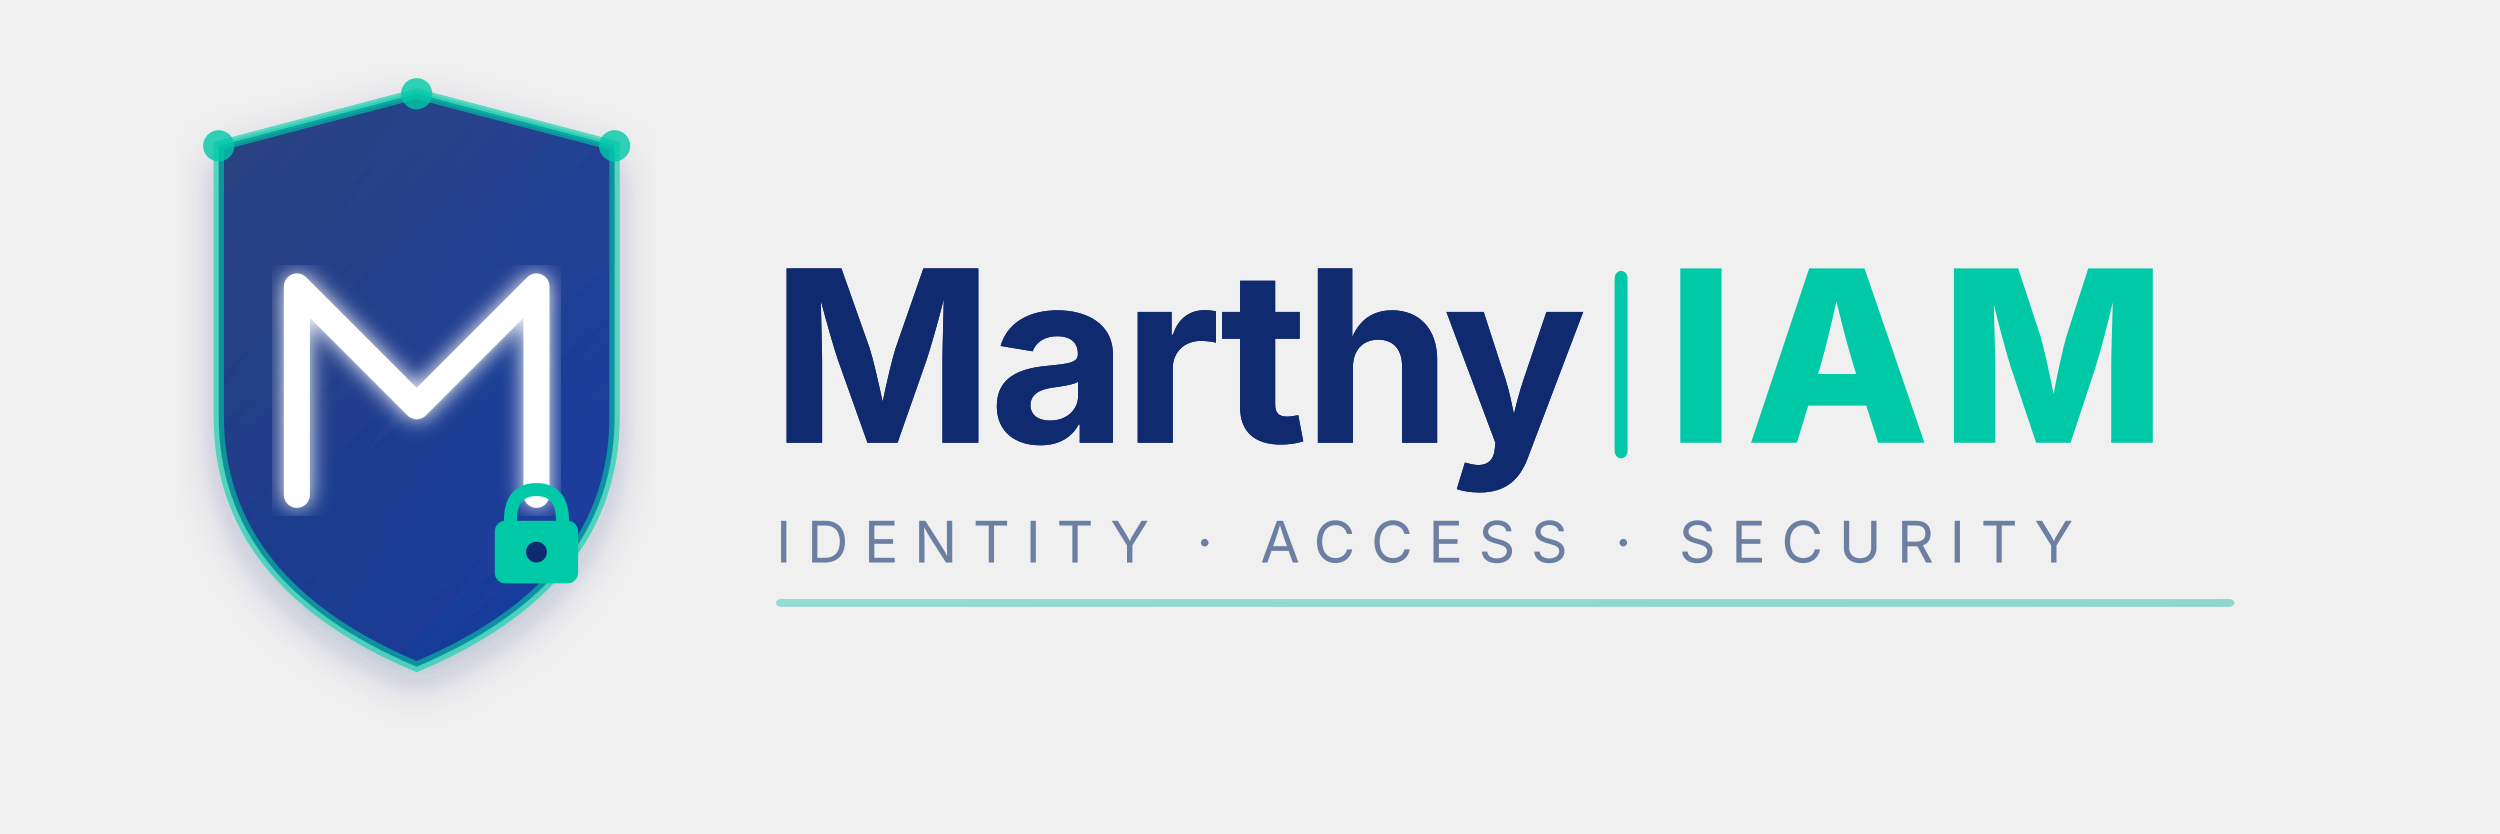
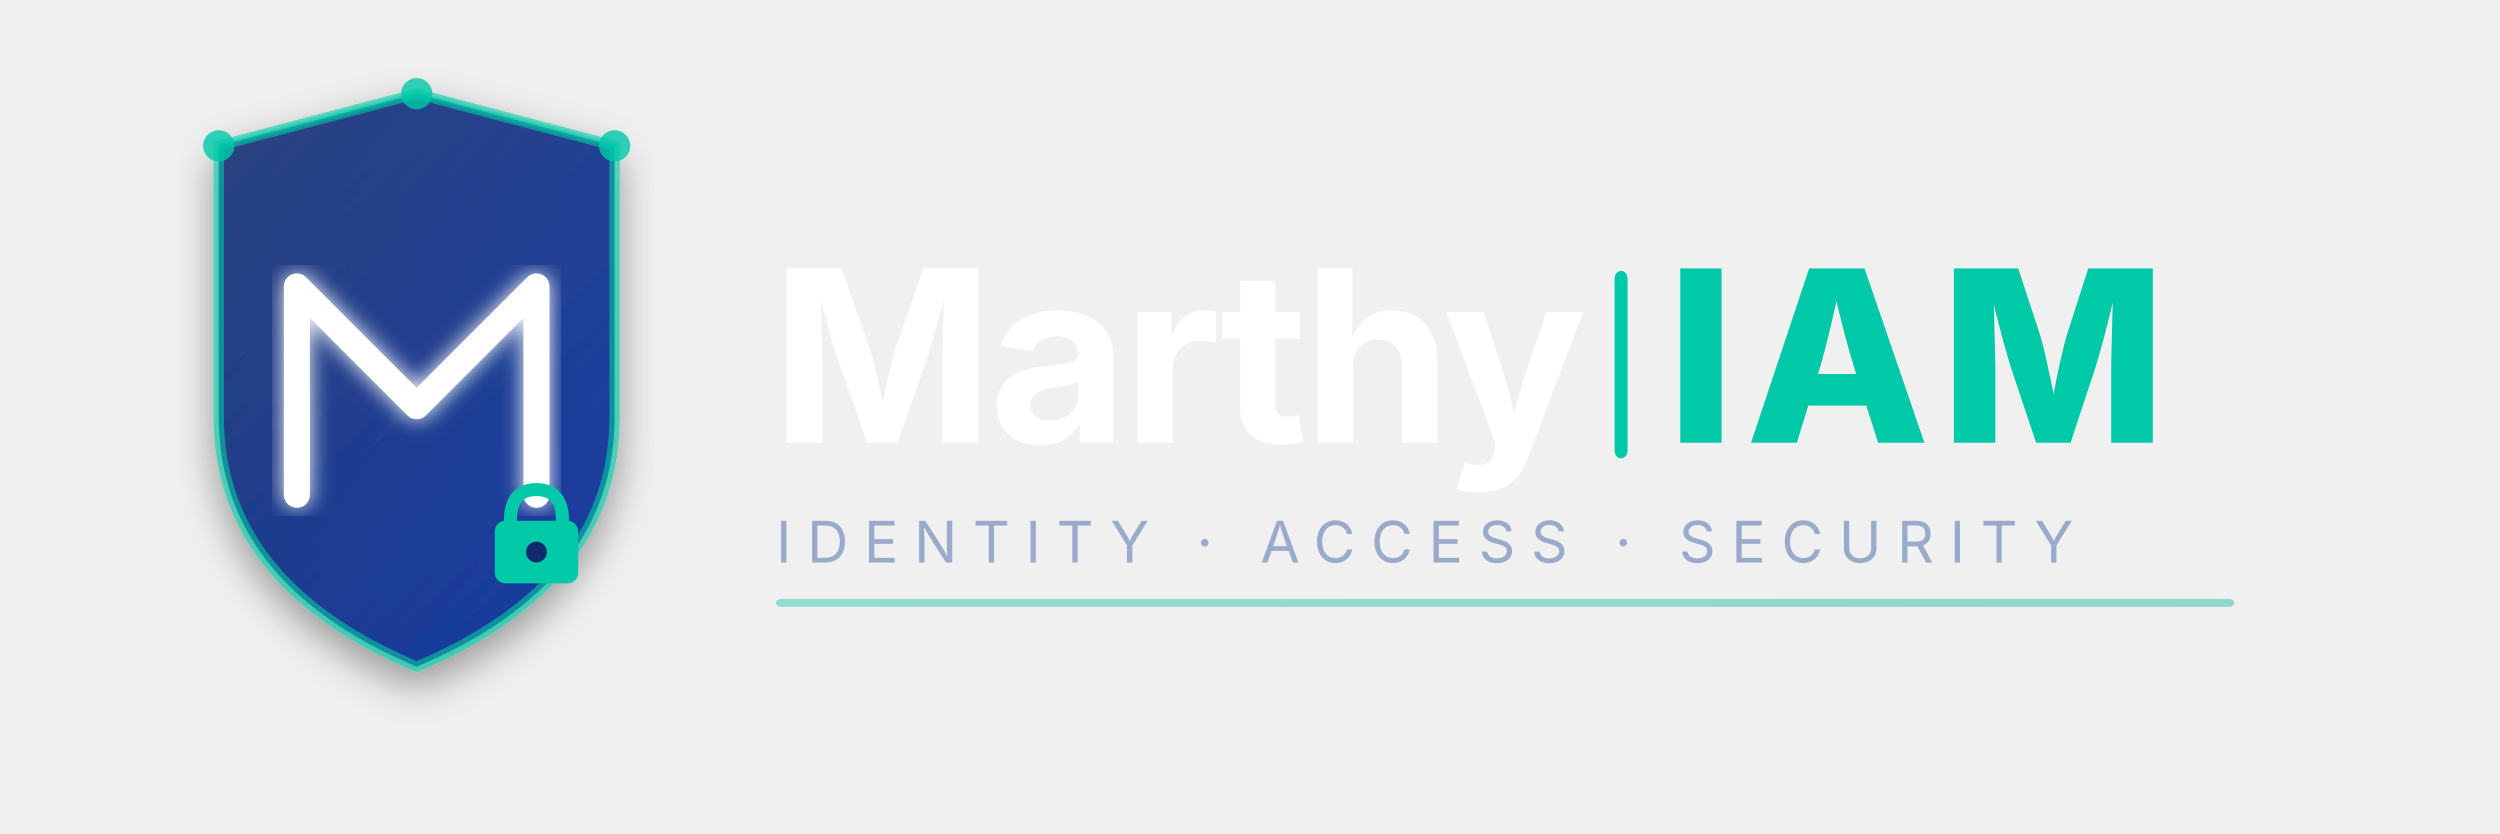
<svg xmlns="http://www.w3.org/2000/svg" viewBox="0 0 480 160" width="480" height="160">
  <defs>
    <linearGradient id="shieldGrad" x1="0%" y1="0%" x2="100%" y2="100%">
      <stop offset="0%" style="stop-color:#0F2A6E;stop-opacity:1" />
      <stop offset="100%" style="stop-color:#1A3FA6;stop-opacity:1" />
    </linearGradient>
    <linearGradient id="accentGrad" x1="0%" y1="0%" x2="100%" y2="100%">
      <stop offset="0%" style="stop-color:#00C9A7;stop-opacity:1" />
      <stop offset="100%" style="stop-color:#00A88E;stop-opacity:1" />
    </linearGradient>
    <linearGradient id="shieldShine" x1="0%" y1="0%" x2="60%" y2="100%">
      <stop offset="0%" style="stop-color:#ffffff;stop-opacity:0.12" />
      <stop offset="100%" style="stop-color:#ffffff;stop-opacity:0" />
    </linearGradient>
    <filter id="shadow" x="-10%" y="-10%" width="120%" height="130%">
-       <feDropShadow dx="0" dy="3" stdDeviation="4" flood-color="#0F2A6E" flood-opacity="0.25" />
+       <feDropShadow dx="0" dy="3" stdDeviation="4" flood-color="#000000" flood-opacity="0.4" />
    </filter>
    <filter id="glow">
      <feGaussianBlur stdDeviation="2" result="coloredBlur" />
      <feMerge>
        <feMergeNode in="coloredBlur" />
        <feMergeNode in="SourceGraphic" />
      </feMerge>
    </filter>
  </defs>
  <g filter="url(#shadow)">
    <path d="M80 18 L118 28 L118 80 Q118 112 80 128 Q42 112 42 80 L42 28 Z" fill="url(#shieldGrad)" />
    <path d="M80 18 L118 28 L118 80 Q118 112 80 128 Q42 112 42 80 L42 28 Z" fill="url(#shieldShine)" />
    <path d="M80 18 L118 28 L118 80 Q118 112 80 128 Q42 112 42 80 L42 28 Z" fill="none" stroke="#00C9A7" stroke-width="2" opacity="0.6" />
  </g>
  <g filter="url(#glow)">
    <path d="M57 95 L57 55 L80 78 L103 55 L103 95" fill="none" stroke="#ffffff" stroke-width="5" stroke-linecap="round" stroke-linejoin="round" />
  </g>
  <g transform="translate(95, 95)">
    <rect x="0" y="5" width="16" height="12" rx="2" fill="#00C9A7" />
    <path d="M3 5 Q3 -1 8 -1 Q13 -1 13 5" fill="none" stroke="#00C9A7" stroke-width="2.5" stroke-linecap="round" />
    <circle cx="8" cy="11" r="2" fill="#0F2A6E" />
  </g>
  <circle cx="42" cy="28" r="3" fill="#00C9A7" opacity="0.8" />
  <circle cx="118" cy="28" r="3" fill="#00C9A7" opacity="0.8" />
  <circle cx="80" cy="18" r="3" fill="#00C9A7" opacity="0.8" />
  <line x1="42" y1="28" x2="80" y2="18" stroke="#00C9A7" stroke-width="1" opacity="0.4" />
  <line x1="80" y1="18" x2="118" y2="28" stroke="#00C9A7" stroke-width="1" opacity="0.4" />
-   <text x="148" y="85" font-family="'Segoe UI', 'Inter', 'Helvetica Neue', Arial, sans-serif" font-size="46" font-weight="700" letter-spacing="-1" fill="#0F2A6E">Marthy</text>
-   <text x="148" y="85" font-family="'Segoe UI', 'Inter', 'Helvetica Neue', Arial, sans-serif" font-size="46" font-weight="700" letter-spacing="-1" fill="#0F2A6E">
-     <tspan fill="#0F2A6E">Marthy</tspan>
-   </text>
+   <text x="148" y="85" font-family="'Segoe UI', 'Inter', 'Helvetica Neue', Arial, sans-serif" font-size="46" font-weight="700" letter-spacing="-1" fill="#ffffff">Marthy</text>
  <rect x="310" y="52" width="2.5" height="36" rx="1.5" fill="#00C9A7" />
  <text x="320" y="85" font-family="'Segoe UI', 'Inter', 'Helvetica Neue', Arial, sans-serif" font-size="46" font-weight="800" letter-spacing="2" fill="#00C9A7">IAM</text>
-   <text x="149" y="108" font-family="'Segoe UI', 'Inter', 'Helvetica Neue', Arial, sans-serif" font-size="11" font-weight="400" letter-spacing="3" fill="#6B7FA3">IDENTITY · ACCESS · SECURITY</text>
+   <text x="149" y="108" font-family="'Segoe UI', 'Inter', 'Helvetica Neue', Arial, sans-serif" font-size="11" font-weight="400" letter-spacing="3" fill="#9AAACB">IDENTITY · ACCESS · SECURITY</text>
  <rect x="149" y="115" width="280" height="1.5" rx="1" fill="url(#accentGrad)" opacity="0.4" />
</svg>
